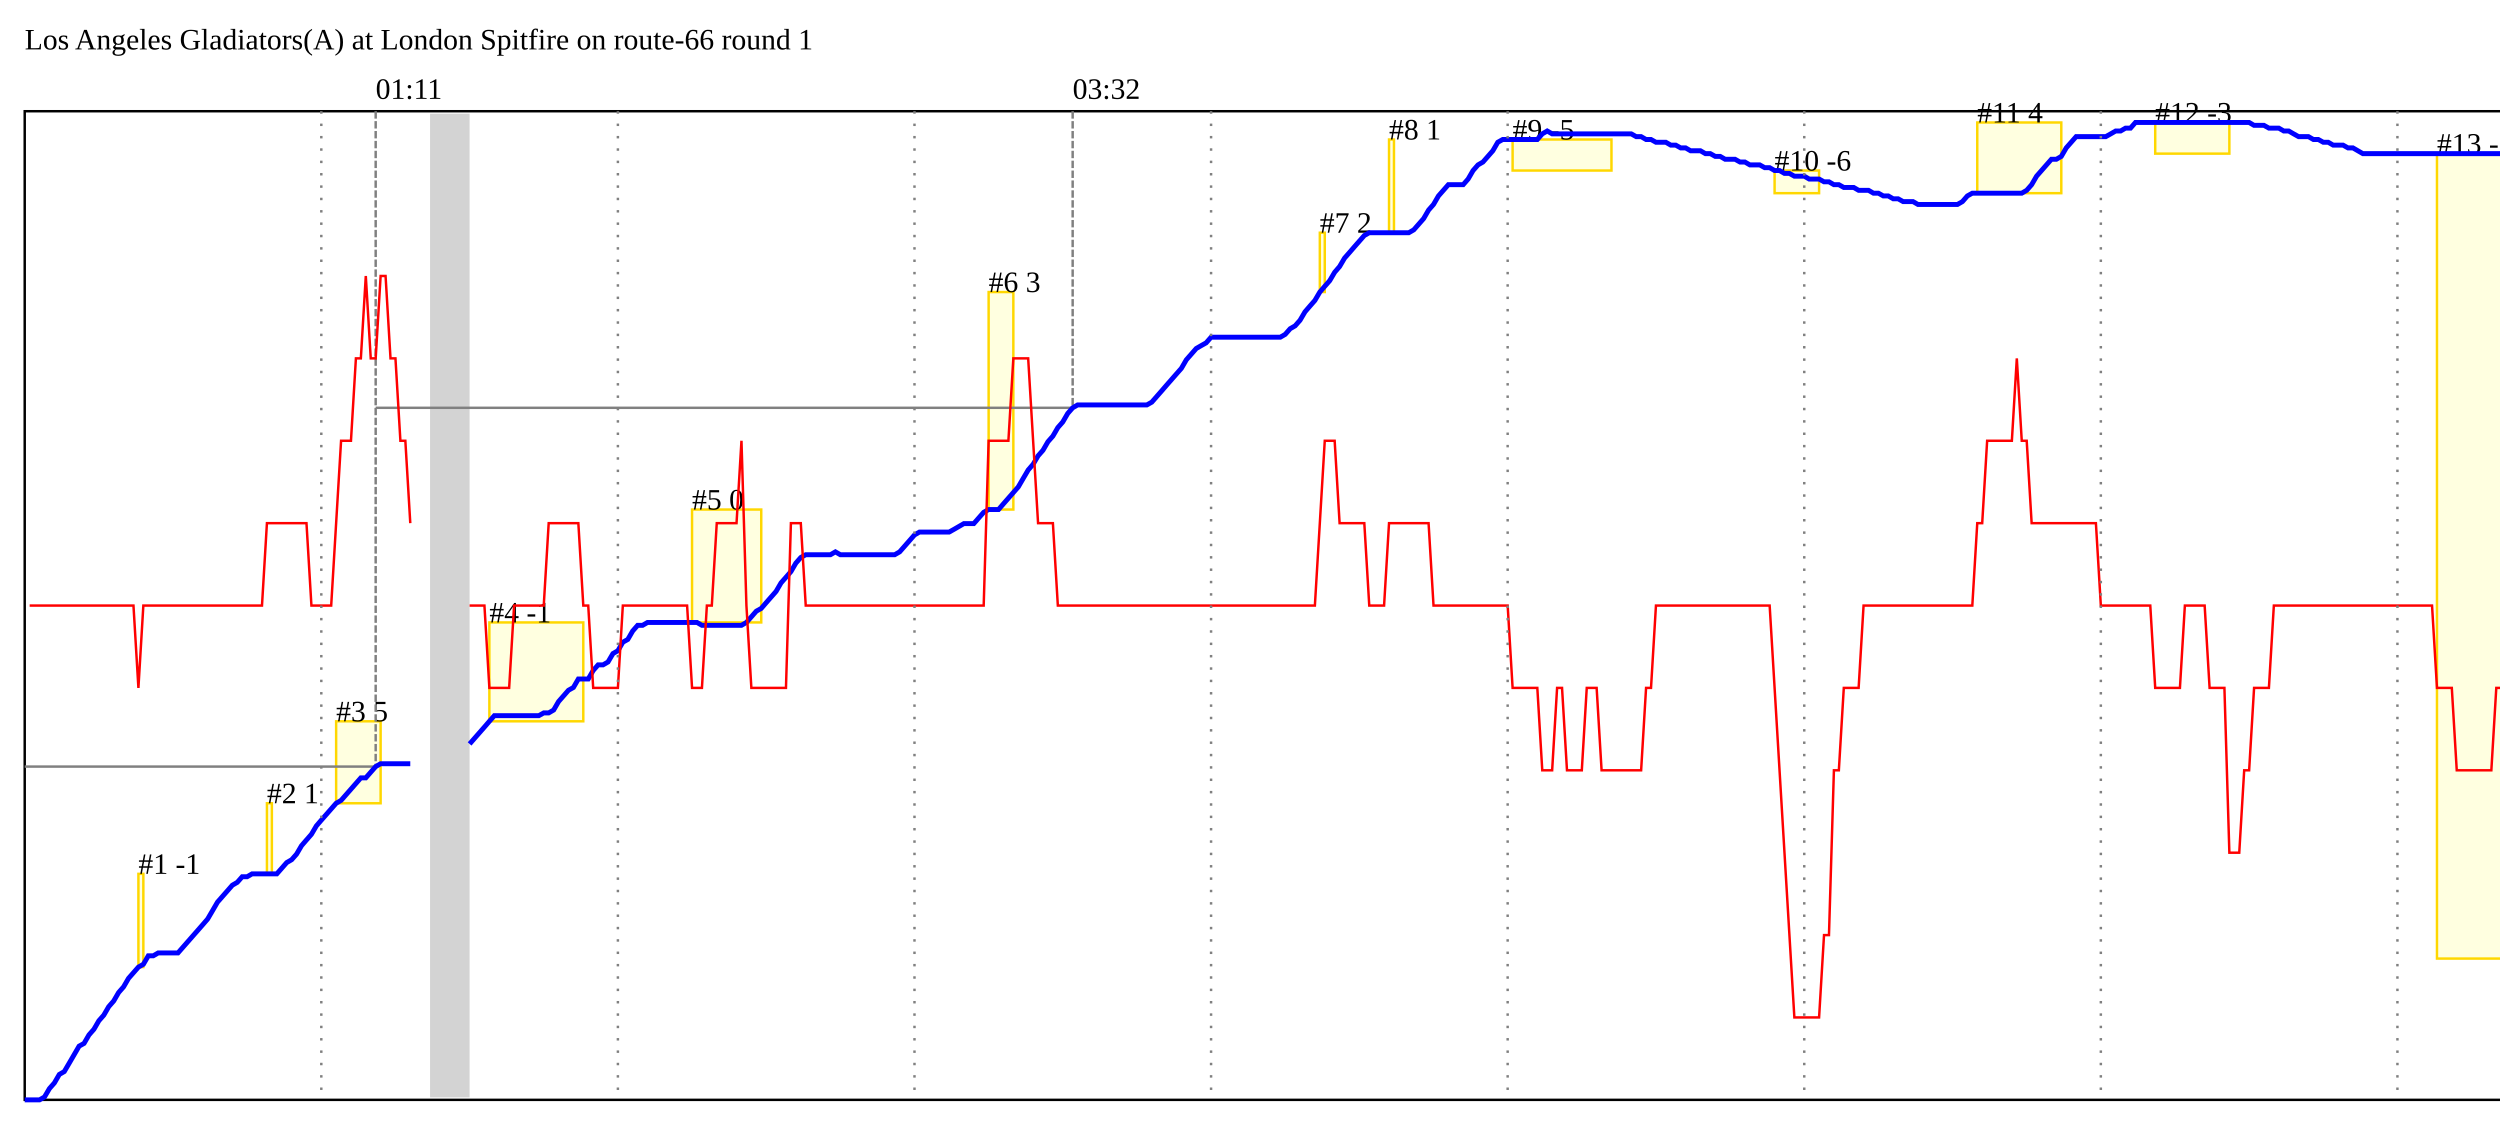
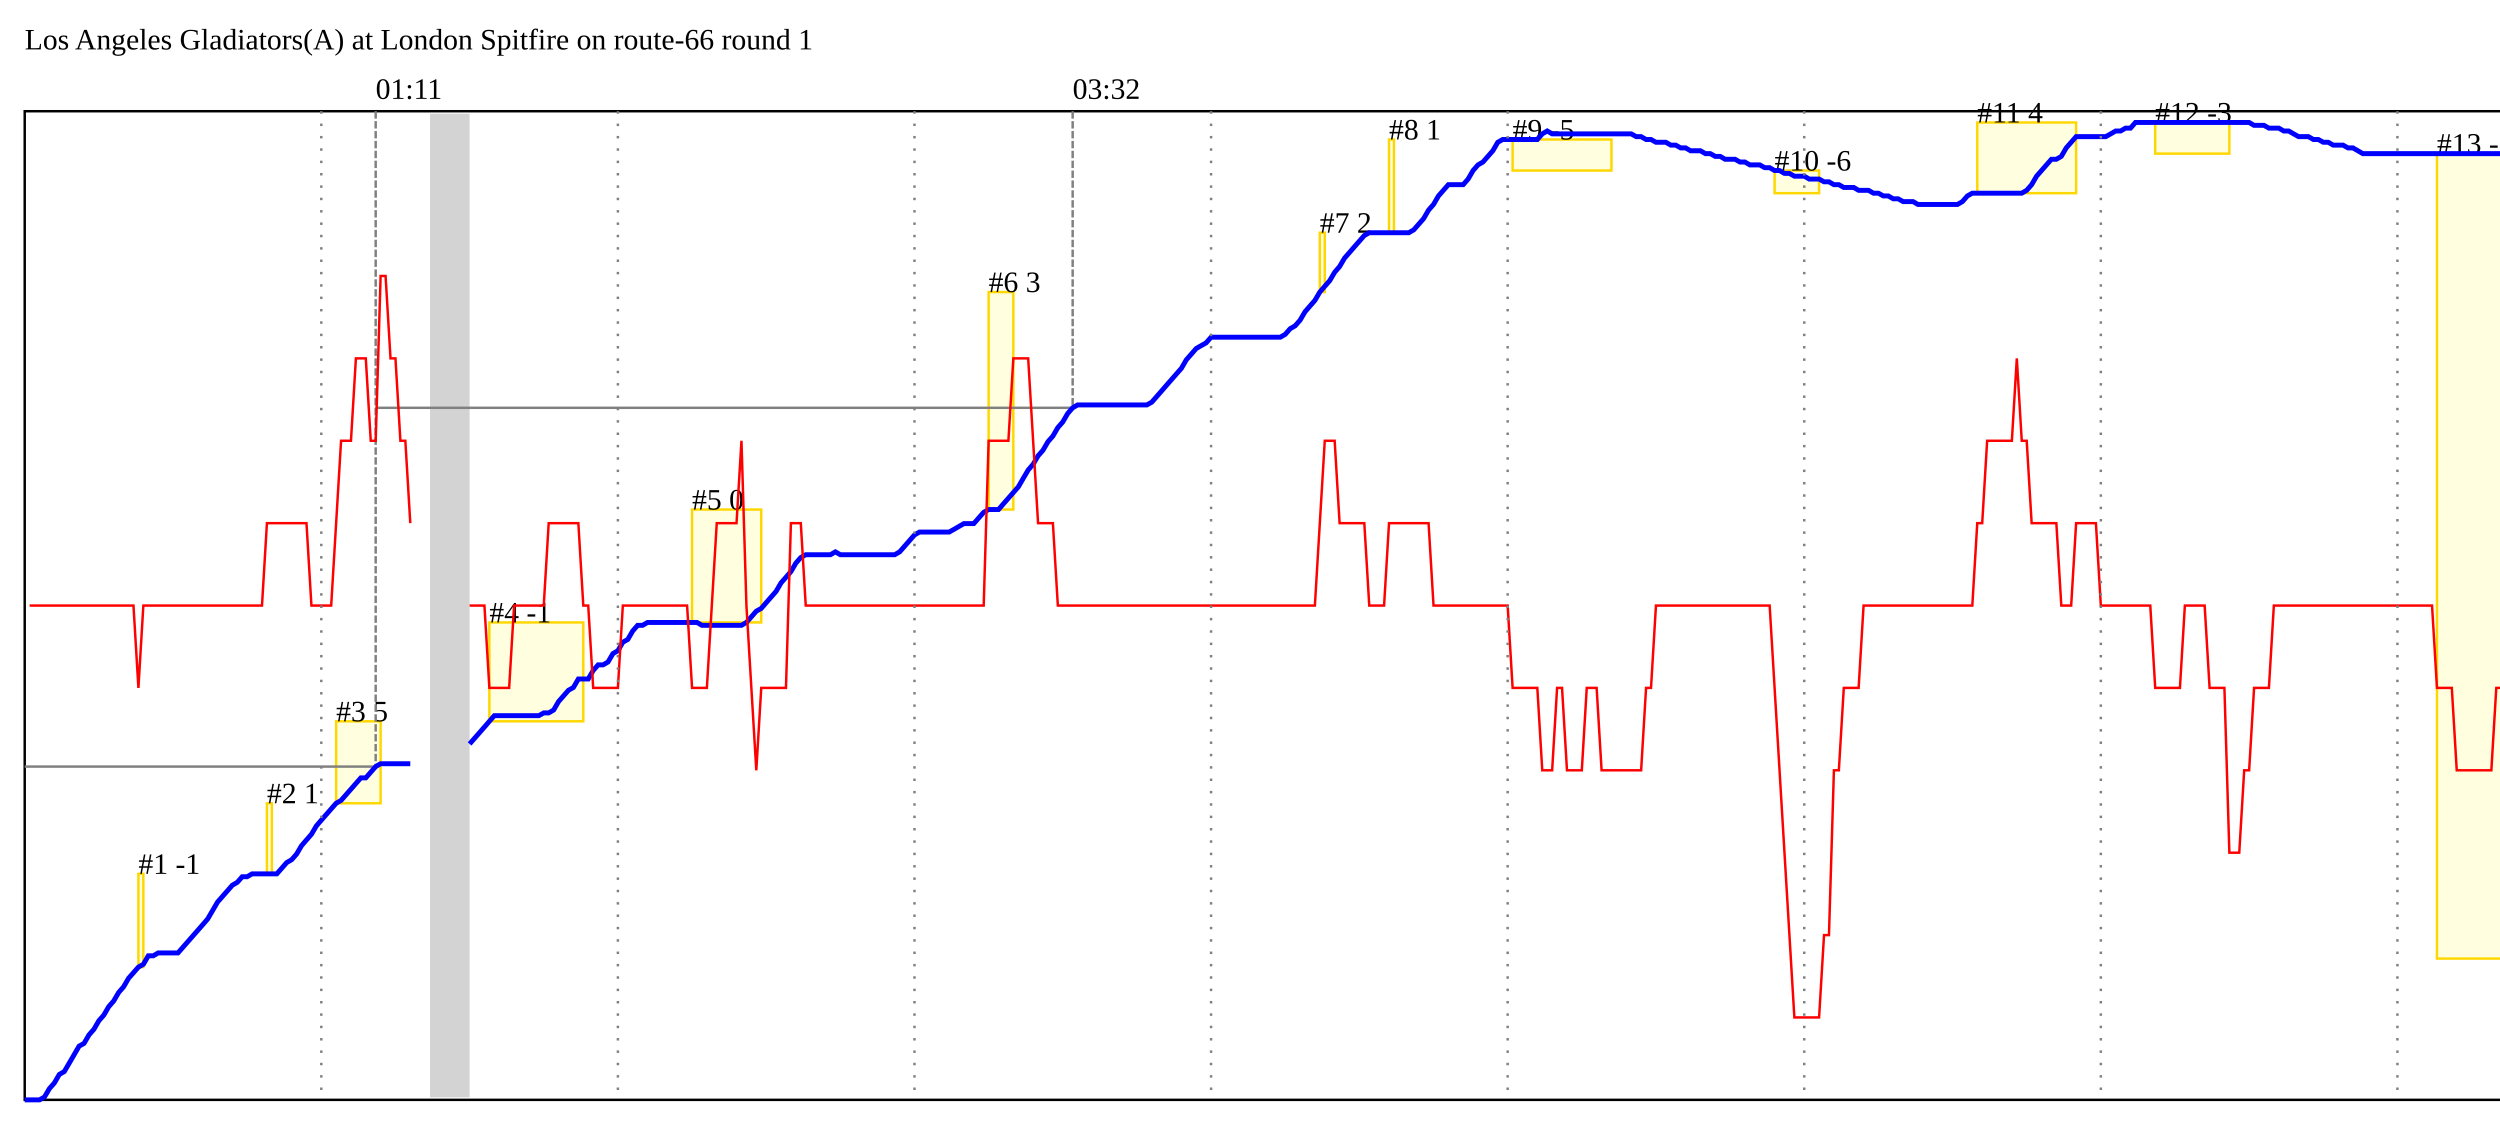
<svg xmlns="http://www.w3.org/2000/svg" baseProfile="full" height="100%" version="1.1" width="100%">
  <defs>
    <style type="text/css">
.player_lifelines {
  display: none
}

.player_lifeline {
  fill:none;
  stroke: green;
  stroke-width: 1;
  display: inline
}

.graph_border {
  fill: none;
  stroke: black;
}

.minute_ref_line {
  stroke: gray;
  stroke-width: 1;
  stroke-dasharray: 1,4
}


        .fight_area {
        fill: lightyellow;
        stroke: gold;
        stroke-width: 1
        }
        
        .replay_area {
        fill:lightgray;
        stroke: lightgray;
        stroke-width: 0
        }
        
        .progress_target_line {
        stroke: gray;
        stroke_width: 1;
        stroke-dasharray: 3,1
        }

        .progress_completion_line {
        stroke: gray;
        stroke_width: 1
        }
        
        .payload_progress {
        fill:none;
        stroke: blue;
        stroke-width: 2
        }
        
        .player_advantage {
        fill:none;
        stroke: red;
        stroke-width: 1
        }
        </style>
  </defs>
  <text x="10" y="20">Los Angeles Gladiators(A) at London Spitfire on route-66 round 1</text>
  <g class="graph" transform="translate(10, 45)">
    <rect class="graph_border" height="400" width="1010" x="0" y="0" />
    <g class="fights">
      <rect class="fight_area" height="37.72" width="2" x="46" y="308.56" />
      <text x="46" y="308.56">#1 -1</text>
      <rect class="fight_area" height="28.56" width="2" x="98" y="280.0" />
      <text x="98" y="280.0">#2 1</text>
      <rect class="fight_area" height="33.16" width="18" x="126" y="246.84" />
      <text x="126" y="246.84">#3 5</text>
      <rect class="fight_area" height="40.0" width="38" x="188" y="206.84" />
      <text x="188" y="206.84">#4 -1</text>
      <rect class="fight_area" height="45.68" width="28" x="270" y="161.16" />
      <text x="270" y="161.16">#5 0</text>
      <rect class="fight_area" height="88" width="10" x="390" y="73.16" />
      <text x="390" y="73.16">#6 3</text>
      <rect class="fight_area" height="24" width="2" x="524" y="49.16" />
      <text x="524" y="49.16">#7 2</text>
      <rect class="fight_area" height="37.72" width="2" x="552" y="11.44" />
      <text x="552" y="11.44">#8 1</text>
      <rect class="fight_area" height="12.56" width="40" x="602" y="11.44" />
      <text x="602" y="11.44">#9 -5</text>
      <rect class="fight_area" height="9.16" width="18" x="708" y="24" />
      <text x="708" y="24">#10 -6</text>
-       <rect class="fight_area" height="28.6" width="34" x="790" y="4.56" />
+       <rect class="fight_area" height="28.6" width="40" x="790" y="4.56" />
      <text x="790" y="4.56">#11 4</text>
      <rect class="fight_area" height="12.6" width="30" x="862" y="4.56" />
      <text x="862" y="4.56">#12 -3</text>
      <rect class="fight_area" height="325.68" width="34" x="976" y="17.16" />
      <text x="976" y="17.16">#13 -5</text>
    </g>
    <g class="replays">
      <rect class="replay_area" height="398" width="16" x="164" y="1" />
    </g>
    <g class="completion">
      <line class="progress_target_line" x1="142" x2="142" y1="0.0" y2="265.16" />
      <line class="progress_completion_line" x1="0" x2="142" y1="265.16" y2="265.16" />
      <text x="142" y="-5">01:11</text>
      <line class="progress_target_line" x1="424" x2="424" y1="0.0" y2="120" />
      <line class="progress_completion_line" x1="142" x2="424" y1="120" y2="120" />
      <text x="424" y="-5">03:32</text>
    </g>
    <g class="progress">
      <polyline class="payload_progress" points="0,400 2,400.0 4,400.0 6,400.0 8,398.84 10,395.44 12,393.16 14,389.72 16,388.56 18,385.16 20,381.72 22,378.28 24,377.16 26,373.72 28,371.44 30,368.0 32,365.72 34,362.28 36,360.0 38,356.56 40,354.28 42,350.84 44,348.56 46,346.28 48,345.16 50,341.72 52,341.72 54,340.56 56,340.56 58,340.56 60,340.56 62,340.56 64,338.28 66,336.0 68,333.72 70,331.44 72,329.16 74,326.84 76,323.44 78,320.0 80,317.72 82,315.44 84,313.16 86,312.0 88,309.72 90,309.72 92,308.56 94,308.56 96,308.56 98,308.56 100,308.56 102,308.56 104,306.28 106,304.0 108,302.84 110,300.56 112,297.16 114,294.84 116,292.56 118,289.16 120,286.84 122,284.56 124,282.28 126,280.0 128,278.84 130,276.56 132,274.28 134,272.0 136,269.72 138,269.72 140,267.44 142,265.16 144,264 146,264 148,264 150,264 152,264 154,264 156,264" />
      <polyline class="payload_progress" points="180,256.0 182,253.72 184,251.44 186,249.16 188,246.84 190,244.56 192,244.56 194,244.56 196,244.56 198,244.56 200,244.56 202,244.56 204,244.56 206,244.56 208,244.56 210,243.44 212,243.44 214,242.28 216,238.84 218,236.56 220,234.28 222,233.16 224,229.72 226,229.72 228,229.72 230,226.28 232,224 234,224 236,222.84 238,219.44 240,218.28 242,214.84 244,213.72 246,210.28 248,208.0 250,208.0 252,206.84 254,206.84 256,206.84 258,206.84 260,206.84 262,206.84 264,206.84 266,206.84 268,206.84 270,206.84 272,206.84 274,208.0 276,208.0 278,208.0 280,208.0 282,208.0 284,208.0 286,208.0 288,208.0 290,208.0 292,206.84 294,204.56 296,202.28 298,201.16 300,198.84 302,196.56 304,194.28 306,190.84 308,188.56 310,186.28 312,182.84 314,180.56 316,179.44 318,179.44 320,179.44 322,179.44 324,179.44 326,179.44 328,178.28 330,179.44 332,179.44 334,179.44 336,179.44 338,179.44 340,179.44 342,179.44 344,179.44 346,179.44 348,179.44 350,179.44 352,179.44 354,178.28 356,176 358,173.72 360,171.44 362,170.28 364,170.28 366,170.28 368,170.28 370,170.28 372,170.28 374,170.28 376,169.16 378,168 380,166.84 382,166.84 384,166.84 386,164.56 388,162.28 390,161.16 392,161.16 394,161.16 396,158.84 398,156.56 400,154.28 402,152.0 404,148.56 406,145.16 408,142.84 410,139.44 412,137.16 414,133.72 416,131.44 418,128 420,125.72 422,122.28 424,120 426,118.84 428,118.84 430,118.84 432,118.84 434,118.84 436,118.84 438,118.84 440,118.84 442,118.84 444,118.84 446,118.84 448,118.84 450,118.84 452,118.84 454,118.84 456,117.72 458,115.44 460,113.16 462,110.84 464,108.56 466,106.28 468,104.0 470,100.56 472,98.28 474,96.0 476,94.84 478,93.72 480,91.44 482,91.44 484,91.44 486,91.44 488,91.44 490,91.44 492,91.44 494,91.44 496,91.44 498,91.44 500,91.44 502,91.44 504,91.44 506,91.44 508,91.44 510,90.28 512,88 514,86.84 516,84.56 518,81.16 520,78.84 522,76.56 524,73.16 526,70.84 528,68.56 530,65.16 532,62.84 534,59.44 536,57.16 538,54.84 540,52.56 542,50.28 544,49.16 546,49.16 548,49.16 550,49.16 552,49.16 554,49.16 556,49.16 558,49.16 560,49.16 562,48.0 564,45.72 566,43.44 568,40 570,37.72 572,34.28 574,32 576,29.72 578,29.72 580,29.72 582,29.72 584,27.44 586,24 588,21.72 590,20.56 592,18.28 594,16 596,12.56 598,11.44 600,11.44 602,11.44 604,11.44 606,11.44 608,11.44 610,11.44 612,11.44 614,9.16 616,8 618,9.16 620,9.16 622,9.16 624,9.16 626,9.16 628,9.16 630,9.16 632,9.16 634,9.16 636,9.16 638,9.16 640,9.16 642,9.16 644,9.16 646,9.16 648,9.16 650,9.16 652,10.28 654,10.28 656,11.44 658,11.44 660,12.56 662,12.56 664,12.56 666,13.72 668,13.72 670,14.84 672,14.84 674,16 676,16 678,16 680,17.16 682,17.16 684,18.28 686,18.28 688,19.44 690,19.44 692,19.44 694,20.56 696,20.56 698,21.72 700,21.72 702,21.72 704,22.84 706,22.84 708,24 710,24 712,25.16 714,25.16 716,26.28 718,26.28 720,26.28 722,27.44 724,27.44 726,27.44 728,28.56 730,28.56 732,29.72 734,29.72 736,30.84 738,30.84 740,30.84 742,32 744,32 746,32 748,33.16 750,33.16 752,34.28 754,34.28 756,35.44 758,35.44 760,36.56 762,36.56 764,36.56 766,37.72 768,37.72 770,37.72 772,37.72 774,37.72 776,37.72 778,37.72 780,37.72 782,37.72 784,36.56 786,34.28 788,33.16 790,33.16 792,33.16 794,33.16 796,33.16 798,33.16 800,33.16 802,33.16 804,33.16 806,33.16 808,33.16 810,32 812,29.72 814,26.28 816,24 818,21.72 820,19.44 822,19.44 824,18.28 826,14.84 828,12.56 830,10.28 832,10.28 834,10.28 836,10.28 838,10.28 840,10.28 842,10.28 844,9.16 846,8 848,8 850,6.84 852,6.84 854,4.56 856,4.56 858,4.56 860,4.56 862,4.56 864,4.56 866,4.56 868,4.56 870,4.56 872,4.56 874,4.56 876,4.56 878,4.56 880,4.56 882,4.56 884,4.56 886,4.56 888,4.56 890,4.56 892,4.56 894,4.56 896,4.56 898,4.56 900,4.56 902,5.72 904,5.72 906,5.72 908,6.84 910,6.84 912,6.84 914,8 916,8 918,9.16 920,10.28 922,10.28 924,10.28 926,11.44 928,11.44 930,12.56 932,12.56 934,13.72 936,13.72 938,13.72 940,14.84 942,14.84 944,16 946,17.16 948,17.16 950,17.16 952,17.16 954,17.16 956,17.16 958,17.16 960,17.16 962,17.16 964,17.16 966,17.16 968,17.16 970,17.16 972,17.16 974,17.16 976,17.16 978,17.16 980,17.16 982,17.16 984,17.16 986,17.16 988,17.16 990,17.16 992,17.16 994,17.16 996,17.16 998,17.16 1000,17.16 1002,17.16 1004,17.16 1006,17.16 1008,17.16 1010,17.16 1010,342.84" />
    </g>
    <g class="player_lifelines">
      <polyline class="player_lifeline" points="0,30.769 600,30.769" />
      <polyline class="player_lifeline" points="620,30.769 708,30.769" />
      <polyline class="player_lifeline" points="728,30.769 878,30.769" />
      <polyline class="player_lifeline" points="898,30.769 1002,30.769" />
      <polyline class="player_lifeline" points="1010,30.769 1010,30.769" />
      <polyline class="player_lifeline" points="0,61.538 612,61.538" />
      <polyline class="player_lifeline" points="632,61.538 712,61.538" />
      <polyline class="player_lifeline" points="732,61.538 882,61.538" />
      <polyline class="player_lifeline" points="902,61.538 1006,61.538" />
      <polyline class="player_lifeline" points="1010,61.538 1010,61.538" />
      <polyline class="player_lifeline" points="0,92.308 640,92.308" />
      <polyline class="player_lifeline" points="660,92.308 714,92.308" />
      <polyline class="player_lifeline" points="736,92.308 890,92.308" />
      <polyline class="player_lifeline" points="910,92.308 994,92.308" />
      <polyline class="player_lifeline" points="1010,92.308 1010,92.308" />
      <polyline class="player_lifeline" points="0,123.077 44,123.077" />
      <polyline class="player_lifeline" points="48,123.077 224,123.077" />
      <polyline class="player_lifeline" points="242,123.077 268,123.077" />
      <polyline class="player_lifeline" points="290,123.077 636,123.077" />
      <polyline class="player_lifeline" points="656,123.077 724,123.077" />
      <polyline class="player_lifeline" points="744,123.077 1002,123.077" />
      <polyline class="player_lifeline" points="1010,123.077 1010,123.077" />
      <polyline class="player_lifeline" points="0,153.846 290,153.846" />
      <polyline class="player_lifeline" points="310,153.846 622,153.846" />
      <polyline class="player_lifeline" points="642,153.846 706,153.846" />
      <polyline class="player_lifeline" points="726,153.846 974,153.846" />
      <polyline class="player_lifeline" points="1000,153.846 1010,153.846" />
      <polyline class="player_lifeline" points="0,184.615 186,184.615" />
      <polyline class="player_lifeline" points="198,184.615 292,184.615" />
      <polyline class="player_lifeline" points="310,184.615 710,184.615" />
      <polyline class="player_lifeline" points="732,184.615 860,184.615" />
      <polyline class="player_lifeline" points="880,184.615 982,184.615" />
      <polyline class="player_lifeline" points="1010,184.615 1010,184.615" />
      <polyline class="player_lifeline" points="0,215.385 124,215.385" />
      <polyline class="player_lifeline" points="140,215.385 278,215.385" />
-       <polyline class="player_lifeline" points="298,215.385 388,215.385" />
+       <polyline class="player_lifeline" points="296,215.385 388,215.385" />
      <polyline class="player_lifeline" points="408,215.385 788,215.385" />
      <polyline class="player_lifeline" points="808,215.385 1010,215.385" />
      <polyline class="player_lifeline" points="0,246.154 126,246.154" />
-       <polyline class="player_lifeline" points="148,246.154 274,246.154" />
+       <polyline class="player_lifeline" points="148,246.154 276,246.154" />
      <polyline class="player_lifeline" points="292,246.154 388,246.154" />
      <polyline class="player_lifeline" points="410,246.154 524,246.154" />
      <polyline class="player_lifeline" points="532,246.154 804,246.154" />
      <polyline class="player_lifeline" points="824,246.154 1010,246.154" />
      <polyline class="player_lifeline" points="0,276.923 132,276.923" />
      <polyline class="player_lifeline" points="152,276.923 210,276.923" />
      <polyline class="player_lifeline" points="230,276.923 296,276.923" />
      <polyline class="player_lifeline" points="316,276.923 522,276.923" />
      <polyline class="player_lifeline" points="544,276.923 792,276.923" />
      <polyline class="player_lifeline" points="812,276.923 994,276.923" />
      <polyline class="player_lifeline" points="1010,276.923 1010,276.923" />
      <polyline class="player_lifeline" points="0,307.692 96,307.692" />
      <polyline class="player_lifeline" points="116,307.692 398,307.692" />
      <polyline class="player_lifeline" points="418,307.692 550,307.692" />
      <polyline class="player_lifeline" points="570,307.692 1010,307.692" />
      <polyline class="player_lifeline" points="0,338.462 142,338.462" />
      <polyline class="player_lifeline" points="180,338.462 872,338.462" />
      <polyline class="player_lifeline" points="892,338.462 1010,338.462" />
-       <polyline class="player_lifeline" points="0,369.231 136,369.231" />
-       <polyline class="player_lifeline" points="156,369.231 822,369.231" />
+       <polyline class="player_lifeline" points="0,369.231 142,369.231" />
+       <polyline class="player_lifeline" points="156,369.231 828,369.231" />
      <polyline class="player_lifeline" points="840,369.231 1010,369.231" />
    </g>
    <g class="advantages">
-       <polyline class="player_advantage" points="2,200.0 4,200.0 6,200.0 8,200.0 10,200.0 12,200.0 14,200.0 16,200.0 18,200.0 20,200.0 22,200.0 24,200.0 26,200.0 28,200.0 30,200.0 32,200.0 34,200.0 36,200.0 38,200.0 40,200.0 42,200.0 44,200.0 46,233.333 48,200.0 50,200.0 52,200.0 54,200.0 56,200.0 58,200.0 60,200.0 62,200.0 64,200.0 66,200.0 68,200.0 70,200.0 72,200.0 74,200.0 76,200.0 78,200.0 80,200.0 82,200.0 84,200.0 86,200.0 88,200.0 90,200.0 92,200.0 94,200.0 96,200.0 98,166.667 100,166.667 102,166.667 104,166.667 106,166.667 108,166.667 110,166.667 112,166.667 114,166.667 116,200.0 118,200.0 120,200.0 122,200.0 124,200.0 126,166.667 128,133.333 130,133.333 132,133.333 134,100.0 136,100.0 138,66.667 140,100.0 142,100.0 144,66.667 146,66.667 148,100.0 150,100.0 152,133.333 154,133.333 156,166.667" />
-       <polyline class="player_advantage" points="180,200.0 182,200.0 184,200.0 186,200.0 188,233.333 190,233.333 192,233.333 194,233.333 196,233.333 198,200.0 200,200.0 202,200.0 204,200.0 206,200.0 208,200.0 210,200.0 212,166.667 214,166.667 216,166.667 218,166.667 220,166.667 222,166.667 224,166.667 226,200.0 228,200.0 230,233.333 232,233.333 234,233.333 236,233.333 238,233.333 240,233.333 242,200.0 244,200.0 246,200.0 248,200.0 250,200.0 252,200.0 254,200.0 256,200.0 258,200.0 260,200.0 262,200.0 264,200.0 266,200.0 268,200.0 270,233.333 272,233.333 274,233.333 276,200.0 278,200.0 280,166.667 282,166.667 284,166.667 286,166.667 288,166.667 290,133.333 292,200.0 294,233.333 296,233.333 298,233.333 300,233.333 302,233.333 304,233.333 306,233.333 308,233.333 310,166.667 312,166.667 314,166.667 316,200.0 318,200.0 320,200.0 322,200.0 324,200.0 326,200.0 328,200.0 330,200.0 332,200.0 334,200.0 336,200.0 338,200.0 340,200.0 342,200.0 344,200.0 346,200.0 348,200.0 350,200.0 352,200.0 354,200.0 356,200.0 358,200.0 360,200.0 362,200.0 364,200.0 366,200.0 368,200.0 370,200.0 372,200.0 374,200.0 376,200.0 378,200.0 380,200.0 382,200.0 384,200.0 386,200.0 388,200.0 390,133.333 392,133.333 394,133.333 396,133.333 398,133.333 400,100.0 402,100.0 404,100.0 406,100.0 408,133.333 410,166.667 412,166.667 414,166.667 416,166.667 418,200.0 420,200.0 422,200.0 424,200.0 426,200.0 428,200.0 430,200.0 432,200.0 434,200.0 436,200.0 438,200.0 440,200.0 442,200.0 444,200.0 446,200.0 448,200.0 450,200.0 452,200.0 454,200.0 456,200.0 458,200.0 460,200.0 462,200.0 464,200.0 466,200.0 468,200.0 470,200.0 472,200.0 474,200.0 476,200.0 478,200.0 480,200.0 482,200.0 484,200.0 486,200.0 488,200.0 490,200.0 492,200.0 494,200.0 496,200.0 498,200.0 500,200.0 502,200.0 504,200.0 506,200.0 508,200.0 510,200.0 512,200.0 514,200.0 516,200.0 518,200.0 520,200.0 522,200.0 524,166.667 526,133.333 528,133.333 530,133.333 532,166.667 534,166.667 536,166.667 538,166.667 540,166.667 542,166.667 544,200.0 546,200.0 548,200.0 550,200.0 552,166.667 554,166.667 556,166.667 558,166.667 560,166.667 562,166.667 564,166.667 566,166.667 568,166.667 570,200.0 572,200.0 574,200.0 576,200.0 578,200.0 580,200.0 582,200.0 584,200.0 586,200.0 588,200.0 590,200.0 592,200.0 594,200.0 596,200.0 598,200.0 600,200.0 602,233.333 604,233.333 606,233.333 608,233.333 610,233.333 612,233.333 614,266.667 616,266.667 618,266.667 620,233.333 622,233.333 624,266.667 626,266.667 628,266.667 630,266.667 632,233.333 634,233.333 636,233.333 638,266.667 640,266.667 642,266.667 644,266.667 646,266.667 648,266.667 650,266.667 652,266.667 654,266.667 656,233.333 658,233.333 660,200.0 662,200.0 664,200.0 666,200.0 668,200.0 670,200.0 672,200.0 674,200.0 676,200.0 678,200.0 680,200.0 682,200.0 684,200.0 686,200.0 688,200.0 690,200.0 692,200.0 694,200.0 696,200.0 698,200.0 700,200.0 702,200.0 704,200.0 706,200.0 708,233.333 710,266.667 712,300.0 714,333.333 716,366.667 718,366.667 720,366.667 722,366.667 724,366.667 726,366.667 728,333.333 730,333.333 732,266.667 734,266.667 736,233.333 738,233.333 740,233.333 742,233.333 744,200.0 746,200.0 748,200.0 750,200.0 752,200.0 754,200.0 756,200.0 758,200.0 760,200.0 762,200.0 764,200.0 766,200.0 768,200.0 770,200.0 772,200.0 774,200.0 776,200.0 778,200.0 780,200.0 782,200.0 784,200.0 786,200.0 788,200.0 790,166.667 792,166.667 794,133.333 796,133.333 798,133.333 800,133.333 802,133.333 804,133.333 806,100.0 808,133.333 810,133.333 812,166.667 814,166.667 816,166.667 818,166.667 820,166.667 822,166.667 824,166.667 826,166.667 828,166.667 830,166.667 832,166.667 834,166.667 836,166.667 838,166.667 840,200.0 842,200.0 844,200.0 846,200.0 848,200.0 850,200.0 852,200.0 854,200.0 856,200.0 858,200.0 860,200.0 862,233.333 864,233.333 866,233.333 868,233.333 870,233.333 872,233.333 874,200.0 876,200.0 878,200.0 880,200.0 882,200.0 884,233.333 886,233.333 888,233.333 890,233.333 892,300.0 894,300.0 896,300.0 898,266.667 900,266.667 902,233.333 904,233.333 906,233.333 908,233.333 910,200.0 912,200.0 914,200.0 916,200.0 918,200.0 920,200.0 922,200.0 924,200.0 926,200.0 928,200.0 930,200.0 932,200.0 934,200.0 936,200.0 938,200.0 940,200.0 942,200.0 944,200.0 946,200.0 948,200.0 950,200.0 952,200.0 954,200.0 956,200.0 958,200.0 960,200.0 962,200.0 964,200.0 966,200.0 968,200.0 970,200.0 972,200.0 974,200.0 976,233.333 978,233.333 980,233.333 982,233.333 984,266.667 986,266.667 988,266.667 990,266.667 992,266.667 994,266.667 996,266.667 998,266.667 1000,233.333 1002,233.333 1004,300.0 1006,300.0 1008,333.333 1010,300.0 1010,200.0" />
+       <polyline class="player_advantage" points="2,200.0 4,200.0 6,200.0 8,200.0 10,200.0 12,200.0 14,200.0 16,200.0 18,200.0 20,200.0 22,200.0 24,200.0 26,200.0 28,200.0 30,200.0 32,200.0 34,200.0 36,200.0 38,200.0 40,200.0 42,200.0 44,200.0 46,233.333 48,200.0 50,200.0 52,200.0 54,200.0 56,200.0 58,200.0 60,200.0 62,200.0 64,200.0 66,200.0 68,200.0 70,200.0 72,200.0 74,200.0 76,200.0 78,200.0 80,200.0 82,200.0 84,200.0 86,200.0 88,200.0 90,200.0 92,200.0 94,200.0 96,200.0 98,166.667 100,166.667 102,166.667 104,166.667 106,166.667 108,166.667 110,166.667 112,166.667 114,166.667 116,200.0 118,200.0 120,200.0 122,200.0 124,200.0 126,166.667 128,133.333 130,133.333 132,133.333 134,100.0 136,100.0 138,100.0 140,133.333 142,133.333 144,66.667 146,66.667 148,100.0 150,100.0 152,133.333 154,133.333 156,166.667" />
+       <polyline class="player_advantage" points="180,200.0 182,200.0 184,200.0 186,200.0 188,233.333 190,233.333 192,233.333 194,233.333 196,233.333 198,200.0 200,200.0 202,200.0 204,200.0 206,200.0 208,200.0 210,200.0 212,166.667 214,166.667 216,166.667 218,166.667 220,166.667 222,166.667 224,166.667 226,200.0 228,200.0 230,233.333 232,233.333 234,233.333 236,233.333 238,233.333 240,233.333 242,200.0 244,200.0 246,200.0 248,200.0 250,200.0 252,200.0 254,200.0 256,200.0 258,200.0 260,200.0 262,200.0 264,200.0 266,200.0 268,200.0 270,233.333 272,233.333 274,233.333 276,233.333 278,200.0 280,166.667 282,166.667 284,166.667 286,166.667 288,166.667 290,133.333 292,200.0 294,233.333 296,266.667 298,233.333 300,233.333 302,233.333 304,233.333 306,233.333 308,233.333 310,166.667 312,166.667 314,166.667 316,200.0 318,200.0 320,200.0 322,200.0 324,200.0 326,200.0 328,200.0 330,200.0 332,200.0 334,200.0 336,200.0 338,200.0 340,200.0 342,200.0 344,200.0 346,200.0 348,200.0 350,200.0 352,200.0 354,200.0 356,200.0 358,200.0 360,200.0 362,200.0 364,200.0 366,200.0 368,200.0 370,200.0 372,200.0 374,200.0 376,200.0 378,200.0 380,200.0 382,200.0 384,200.0 386,200.0 388,200.0 390,133.333 392,133.333 394,133.333 396,133.333 398,133.333 400,100.0 402,100.0 404,100.0 406,100.0 408,133.333 410,166.667 412,166.667 414,166.667 416,166.667 418,200.0 420,200.0 422,200.0 424,200.0 426,200.0 428,200.0 430,200.0 432,200.0 434,200.0 436,200.0 438,200.0 440,200.0 442,200.0 444,200.0 446,200.0 448,200.0 450,200.0 452,200.0 454,200.0 456,200.0 458,200.0 460,200.0 462,200.0 464,200.0 466,200.0 468,200.0 470,200.0 472,200.0 474,200.0 476,200.0 478,200.0 480,200.0 482,200.0 484,200.0 486,200.0 488,200.0 490,200.0 492,200.0 494,200.0 496,200.0 498,200.0 500,200.0 502,200.0 504,200.0 506,200.0 508,200.0 510,200.0 512,200.0 514,200.0 516,200.0 518,200.0 520,200.0 522,200.0 524,166.667 526,133.333 528,133.333 530,133.333 532,166.667 534,166.667 536,166.667 538,166.667 540,166.667 542,166.667 544,200.0 546,200.0 548,200.0 550,200.0 552,166.667 554,166.667 556,166.667 558,166.667 560,166.667 562,166.667 564,166.667 566,166.667 568,166.667 570,200.0 572,200.0 574,200.0 576,200.0 578,200.0 580,200.0 582,200.0 584,200.0 586,200.0 588,200.0 590,200.0 592,200.0 594,200.0 596,200.0 598,200.0 600,200.0 602,233.333 604,233.333 606,233.333 608,233.333 610,233.333 612,233.333 614,266.667 616,266.667 618,266.667 620,233.333 622,233.333 624,266.667 626,266.667 628,266.667 630,266.667 632,233.333 634,233.333 636,233.333 638,266.667 640,266.667 642,266.667 644,266.667 646,266.667 648,266.667 650,266.667 652,266.667 654,266.667 656,233.333 658,233.333 660,200.0 662,200.0 664,200.0 666,200.0 668,200.0 670,200.0 672,200.0 674,200.0 676,200.0 678,200.0 680,200.0 682,200.0 684,200.0 686,200.0 688,200.0 690,200.0 692,200.0 694,200.0 696,200.0 698,200.0 700,200.0 702,200.0 704,200.0 706,200.0 708,233.333 710,266.667 712,300.0 714,333.333 716,366.667 718,366.667 720,366.667 722,366.667 724,366.667 726,366.667 728,333.333 730,333.333 732,266.667 734,266.667 736,233.333 738,233.333 740,233.333 742,233.333 744,200.0 746,200.0 748,200.0 750,200.0 752,200.0 754,200.0 756,200.0 758,200.0 760,200.0 762,200.0 764,200.0 766,200.0 768,200.0 770,200.0 772,200.0 774,200.0 776,200.0 778,200.0 780,200.0 782,200.0 784,200.0 786,200.0 788,200.0 790,166.667 792,166.667 794,133.333 796,133.333 798,133.333 800,133.333 802,133.333 804,133.333 806,100.0 808,133.333 810,133.333 812,166.667 814,166.667 816,166.667 818,166.667 820,166.667 822,166.667 824,200.0 826,200.0 828,200.0 830,166.667 832,166.667 834,166.667 836,166.667 838,166.667 840,200.0 842,200.0 844,200.0 846,200.0 848,200.0 850,200.0 852,200.0 854,200.0 856,200.0 858,200.0 860,200.0 862,233.333 864,233.333 866,233.333 868,233.333 870,233.333 872,233.333 874,200.0 876,200.0 878,200.0 880,200.0 882,200.0 884,233.333 886,233.333 888,233.333 890,233.333 892,300.0 894,300.0 896,300.0 898,266.667 900,266.667 902,233.333 904,233.333 906,233.333 908,233.333 910,200.0 912,200.0 914,200.0 916,200.0 918,200.0 920,200.0 922,200.0 924,200.0 926,200.0 928,200.0 930,200.0 932,200.0 934,200.0 936,200.0 938,200.0 940,200.0 942,200.0 944,200.0 946,200.0 948,200.0 950,200.0 952,200.0 954,200.0 956,200.0 958,200.0 960,200.0 962,200.0 964,200.0 966,200.0 968,200.0 970,200.0 972,200.0 974,200.0 976,233.333 978,233.333 980,233.333 982,233.333 984,266.667 986,266.667 988,266.667 990,266.667 992,266.667 994,266.667 996,266.667 998,266.667 1000,233.333 1002,233.333 1004,300.0 1006,300.0 1008,333.333 1010,300.0 1010,200.0" />
    </g>
    <g class="minute_ref">
      <line class="minute_ref_line" x1="120" x2="120" y1="0" y2="400" />
      <text x="120" y="420">1:00</text>
      <line class="minute_ref_line" x1="240" x2="240" y1="0" y2="400" />
      <text x="240" y="420">2:00</text>
      <line class="minute_ref_line" x1="360" x2="360" y1="0" y2="400" />
      <text x="360" y="420">3:00</text>
      <line class="minute_ref_line" x1="480" x2="480" y1="0" y2="400" />
      <text x="480" y="420">4:00</text>
      <line class="minute_ref_line" x1="600" x2="600" y1="0" y2="400" />
      <text x="600" y="420">5:00</text>
      <line class="minute_ref_line" x1="720" x2="720" y1="0" y2="400" />
      <text x="720" y="420">6:00</text>
      <line class="minute_ref_line" x1="840" x2="840" y1="0" y2="400" />
      <text x="840" y="420">7:00</text>
      <line class="minute_ref_line" x1="960" x2="960" y1="0" y2="400" />
      <text x="960" y="420">8:00</text>
    </g>
  </g>
</svg>
